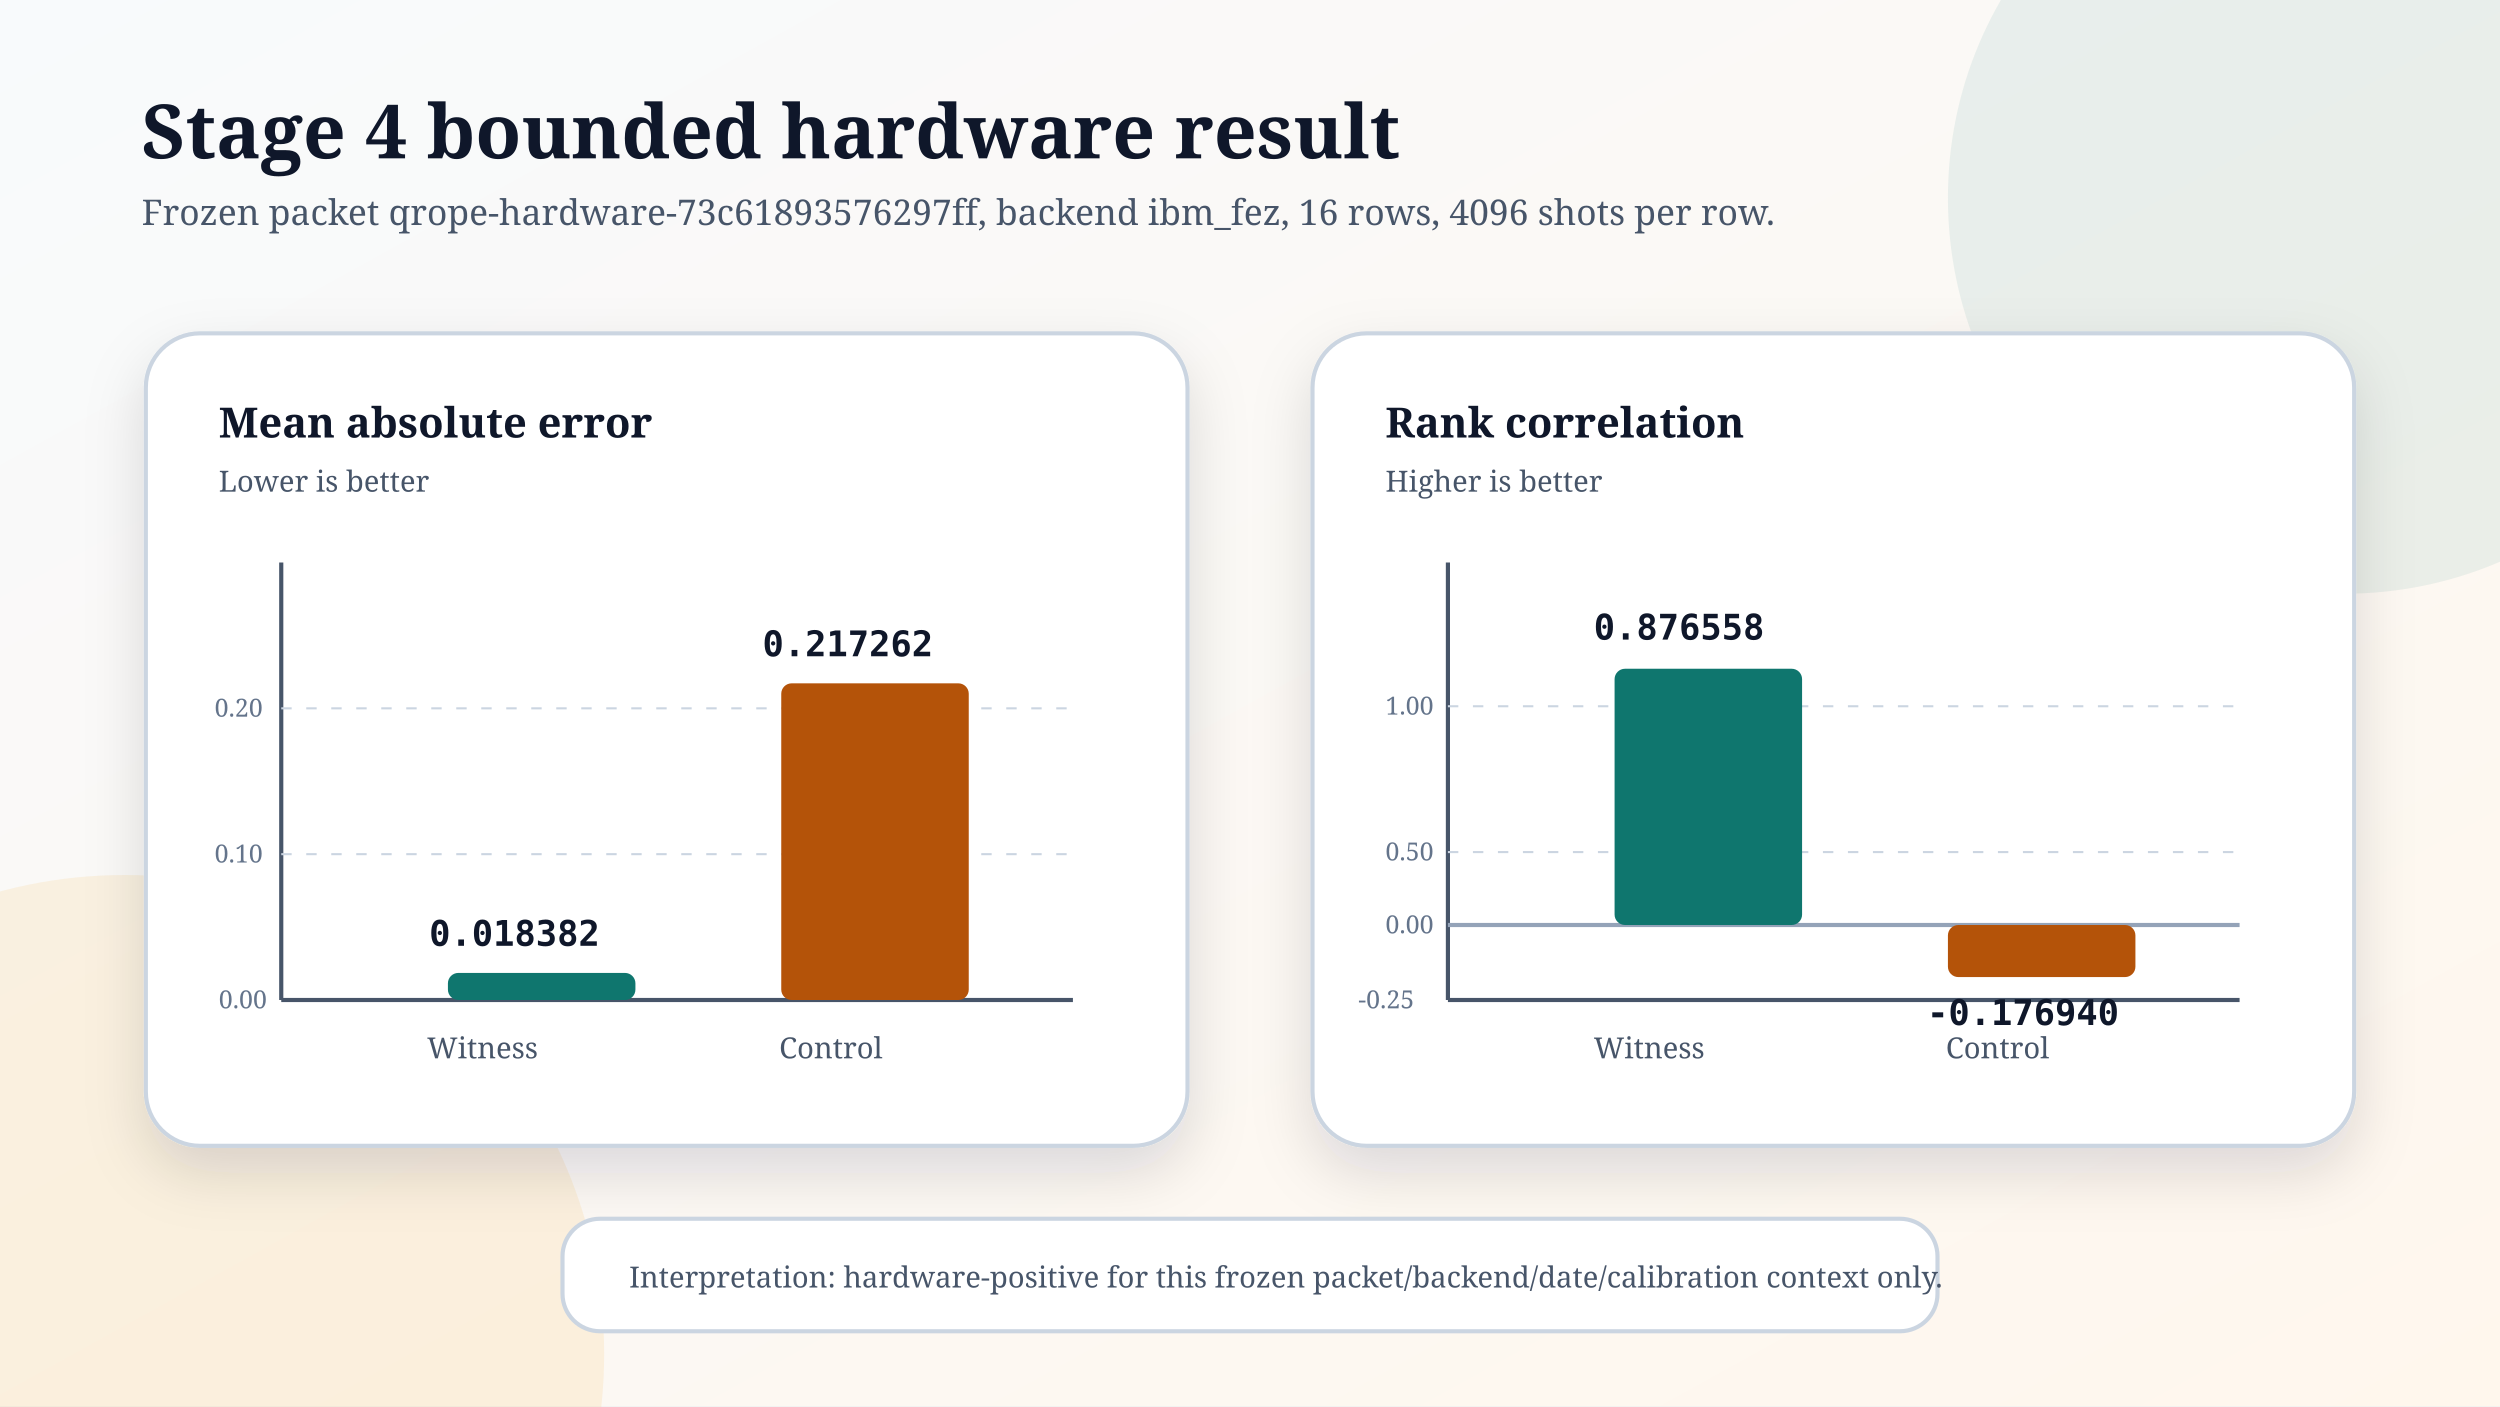
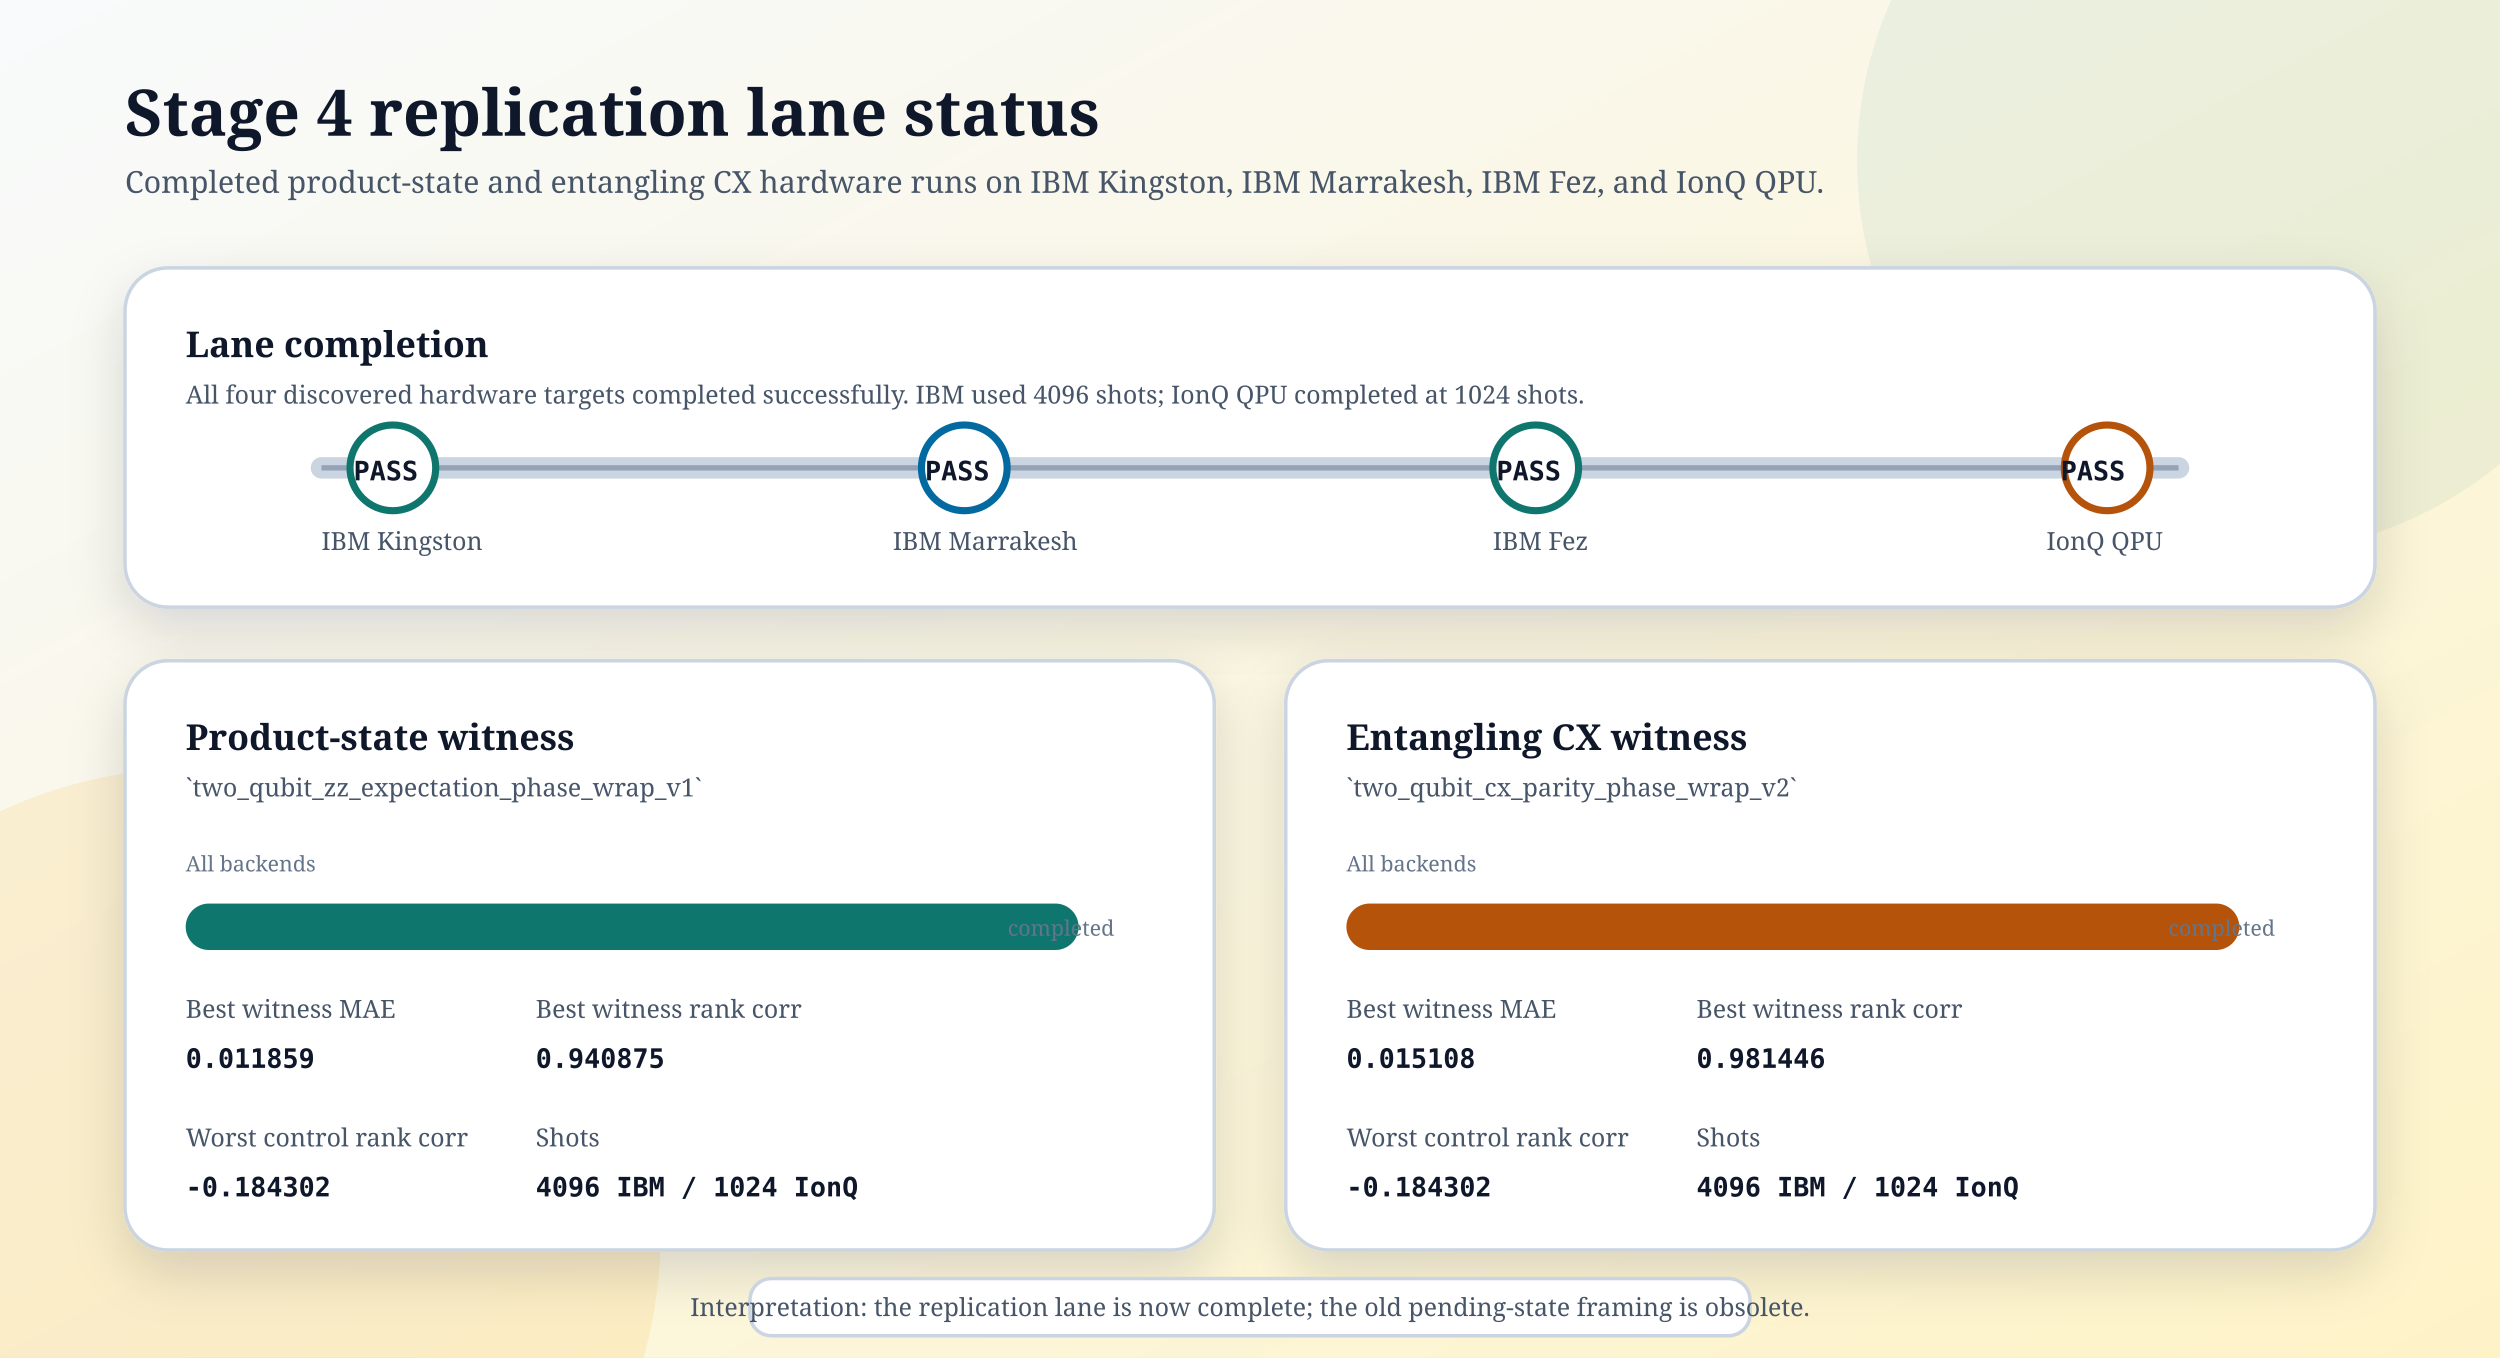
- <svg xmlns="http://www.w3.org/2000/svg" width="1200" height="675" viewBox="0 0 1200 675" role="img" aria-labelledby="title desc">
+ <svg xmlns="http://www.w3.org/2000/svg" width="1400" height="760" viewBox="0 0 1400 760" role="img" aria-labelledby="title desc">
  <defs>
    <linearGradient id="bg" x1="0" y1="0" x2="1" y2="1">
      <stop offset="0" stop-color="#f8fafc" />
-       <stop offset="1" stop-color="#fff7ed" />
+       <stop offset="1" stop-color="#fef3c7" />
    </linearGradient>
    <filter id="shadow" x="-20%" y="-20%" width="140%" height="140%">
-       <feDropShadow dx="0" dy="12" stdDeviation="14" flood-color="#0f172a" flood-opacity="0.13" />
+       <feDropShadow dx="0" dy="12" stdDeviation="15" flood-color="#0f172a" flood-opacity="0.14" />
    </filter>
    <style>
      .title { font: 700 36px Georgia, serif; fill: #0f172a; }
      .subtitle { font: 500 17px Georgia, serif; fill: #475569; }
-       .panel { fill: #ffffff; stroke: #cbd5e1; stroke-width: 2; rx: 26; filter: url(#shadow); }
-       .axis { stroke: #475569; stroke-width: 2; }
-       .grid { stroke: #cbd5e1; stroke-width: 1; stroke-dasharray: 5 7; }
+       .panel { fill: #ffffff; stroke: #cbd5e1; stroke-width: 2; rx: 24; filter: url(#shadow); }
      .label { font: 700 20px Georgia, serif; fill: #0f172a; }
      .small { font: 500 14px Georgia, serif; fill: #475569; }
      .tiny { font: 500 12px Georgia, serif; fill: #64748b; }
-       .value { font: 700 17px Consolas, monospace; fill: #0f172a; }
-       .witness { fill: #0f766e; }
-       .control { fill: #b45309; }
+       .good { fill: #0f766e; }
+       .good2 { fill: #0369a1; }
+       .gold { fill: #b45309; }
+       .line { stroke: #94a3b8; stroke-width: 3; }
+       .track { stroke: #cbd5e1; stroke-width: 12; stroke-linecap: round; }
+       .node { fill: #ffffff; stroke-width: 4; }
+       .complete { stroke: #0f766e; }
+       .complete2 { stroke: #0369a1; }
+       .complete3 { stroke: #b45309; }
+       .value { font: 700 15px Consolas, monospace; fill: #0f172a; }
    </style>
  </defs>
-   <rect width="1200" height="675" fill="url(#bg)" />
-   <circle cx="1125" cy="95" r="190" fill="#0f766e" opacity="0.08" />
-   <circle cx="60" cy="650" r="230" fill="#f59e0b" opacity="0.10" />
-   <text x="68" y="76" class="title">Stage 4 bounded hardware result</text>
-   <text x="68" y="108" class="subtitle">Frozen packet qrope-hardware-73c61893576297ff, backend ibm_fez, 16 rows, 4096 shots per row.</text>
-   <rect x="70" y="160" width="500" height="390" class="panel" />
-   <text x="105" y="210" class="label">Mean absolute error</text>
-   <text x="105" y="236" class="small">Lower is better</text>
-   <line x1="135" y1="480" x2="515" y2="480" class="axis" />
-   <line x1="135" y1="480" x2="135" y2="270" class="axis" />
-   <line x1="135" y1="410" x2="515" y2="410" class="grid" />
-   <line x1="135" y1="340" x2="515" y2="340" class="grid" />
-   <text x="105" y="484" class="tiny">0.00</text>
-   <text x="103" y="414" class="tiny">0.10</text>
-   <text x="103" y="344" class="tiny">0.20</text>
-   <rect x="215" y="467" width="90" height="13" rx="5" class="witness" />
-   <rect x="375" y="328" width="90" height="152" rx="5" class="control" />
-   <text x="205" y="508" class="small">Witness</text>
-   <text x="374" y="508" class="small">Control</text>
-   <text x="206" y="454" class="value">0.018382</text>
-   <text x="366" y="315" class="value">0.217262</text>
-   <rect x="630" y="160" width="500" height="390" class="panel" />
-   <text x="665" y="210" class="label">Rank correlation</text>
-   <text x="665" y="236" class="small">Higher is better</text>
-   <line x1="695" y1="480" x2="1075" y2="480" class="axis" />
-   <line x1="695" y1="480" x2="695" y2="270" class="axis" />
-   <line x1="695" y1="409" x2="1075" y2="409" class="grid" />
-   <line x1="695" y1="339" x2="1075" y2="339" class="grid" />
-   <line x1="695" y1="444" x2="1075" y2="444" stroke="#94a3b8" stroke-width="2" />
-   <text x="652" y="484" class="tiny">-0.25</text>
-   <text x="665" y="448" class="tiny">0.00</text>
-   <text x="665" y="413" class="tiny">0.50</text>
-   <text x="665" y="343" class="tiny">1.00</text>
-   <rect x="775" y="321" width="90" height="123" rx="5" class="witness" />
-   <rect x="935" y="444" width="90" height="25" rx="5" class="control" />
-   <text x="765" y="508" class="small">Witness</text>
-   <text x="934" y="508" class="small">Control</text>
-   <text x="765" y="307" class="value">0.876558</text>
-   <text x="925" y="492" class="value">-0.176940</text>
-   <rect x="270" y="585" width="660" height="54" rx="18" fill="#ffffff" stroke="#cbd5e1" stroke-width="2" />
-   <text x="302" y="618" class="small">Interpretation: hardware-positive for this frozen packet/backend/date/calibration context only.</text>
+   <rect width="1400" height="760" fill="url(#bg)" />
+   <circle cx="1260" cy="90" r="220" fill="#0f766e" opacity="0.07" />
+   <circle cx="110" cy="690" r="260" fill="#f59e0b" opacity="0.12" />
+   <text x="70" y="76" class="title">Stage 4 replication lane status</text>
+   <text x="70" y="108" class="subtitle">Completed product-state and entangling CX hardware runs on IBM Kingston, IBM Marrakesh, IBM Fez, and IonQ QPU.</text>
+   <rect x="70" y="150" width="1260" height="190" class="panel" />
+   <text x="104" y="200" class="label">Lane completion</text>
+   <text x="104" y="226" class="small">All four discovered hardware targets completed successfully. IBM used 4096 shots; IonQ QPU completed at 1024 shots.</text>
+   <line x1="180" y1="262" x2="1220" y2="262" class="track" />
+   <line x1="180" y1="262" x2="1220" y2="262" class="line" />
+   <circle cx="220" cy="262" r="24" class="node complete" />
+   <circle cx="540" cy="262" r="24" class="node complete2" />
+   <circle cx="860" cy="262" r="24" class="node complete" />
+   <circle cx="1180" cy="262" r="24" class="node complete3" />
+   <text x="180" y="308" class="small">IBM Kingston</text>
+   <text x="500" y="308" class="small">IBM Marrakesh</text>
+   <text x="836" y="308" class="small">IBM Fez</text>
+   <text x="1146" y="308" class="small">IonQ QPU</text>
+   <text x="198" y="269" class="value">PASS</text>
+   <text x="518" y="269" class="value">PASS</text>
+   <text x="838" y="269" class="value">PASS</text>
+   <text x="1154" y="269" class="value">PASS</text>
+   <rect x="70" y="370" width="610" height="330" class="panel" />
+   <text x="104" y="420" class="label">Product-state witness</text>
+   <text x="104" y="446" class="small">`two_qubit_zz_expectation_phase_wrap_v1`</text>
+   <text x="104" y="488" class="tiny">All backends</text>
+   <rect x="104" y="506" width="500" height="26" rx="13" fill="#e2e8f0" />
+   <rect x="104" y="506" width="500" height="26" rx="13" class="good" />
+   <text x="624" y="524" class="tiny" text-anchor="end">completed</text>
+   <text x="104" y="570" class="small">Best witness MAE</text>
+   <text x="104" y="598" class="value">0.011859</text>
+   <text x="300" y="570" class="small">Best witness rank corr</text>
+   <text x="300" y="598" class="value">0.940875</text>
+   <text x="104" y="642" class="small">Worst control rank corr</text>
+   <text x="104" y="670" class="value">-0.184302</text>
+   <text x="300" y="642" class="small">Shots</text>
+   <text x="300" y="670" class="value">4096 IBM / 1024 IonQ</text>
+   <rect x="720" y="370" width="610" height="330" class="panel" />
+   <text x="754" y="420" class="label">Entangling CX witness</text>
+   <text x="754" y="446" class="small">`two_qubit_cx_parity_phase_wrap_v2`</text>
+   <text x="754" y="488" class="tiny">All backends</text>
+   <rect x="754" y="506" width="500" height="26" rx="13" fill="#e2e8f0" />
+   <rect x="754" y="506" width="500" height="26" rx="13" class="gold" />
+   <text x="1274" y="524" class="tiny" text-anchor="end">completed</text>
+   <text x="754" y="570" class="small">Best witness MAE</text>
+   <text x="754" y="598" class="value">0.015108</text>
+   <text x="950" y="570" class="small">Best witness rank corr</text>
+   <text x="950" y="598" class="value">0.981446</text>
+   <text x="754" y="642" class="small">Worst control rank corr</text>
+   <text x="754" y="670" class="value">-0.184302</text>
+   <text x="950" y="642" class="small">Shots</text>
+   <text x="950" y="670" class="value">4096 IBM / 1024 IonQ</text>
+   <rect x="420" y="716" width="560" height="32" rx="12" fill="#ffffff" stroke="#cbd5e1" stroke-width="2" />
+   <text x="700" y="737" class="small" text-anchor="middle">Interpretation: the replication lane is now complete; the old pending-state framing is obsolete.</text>
</svg>
